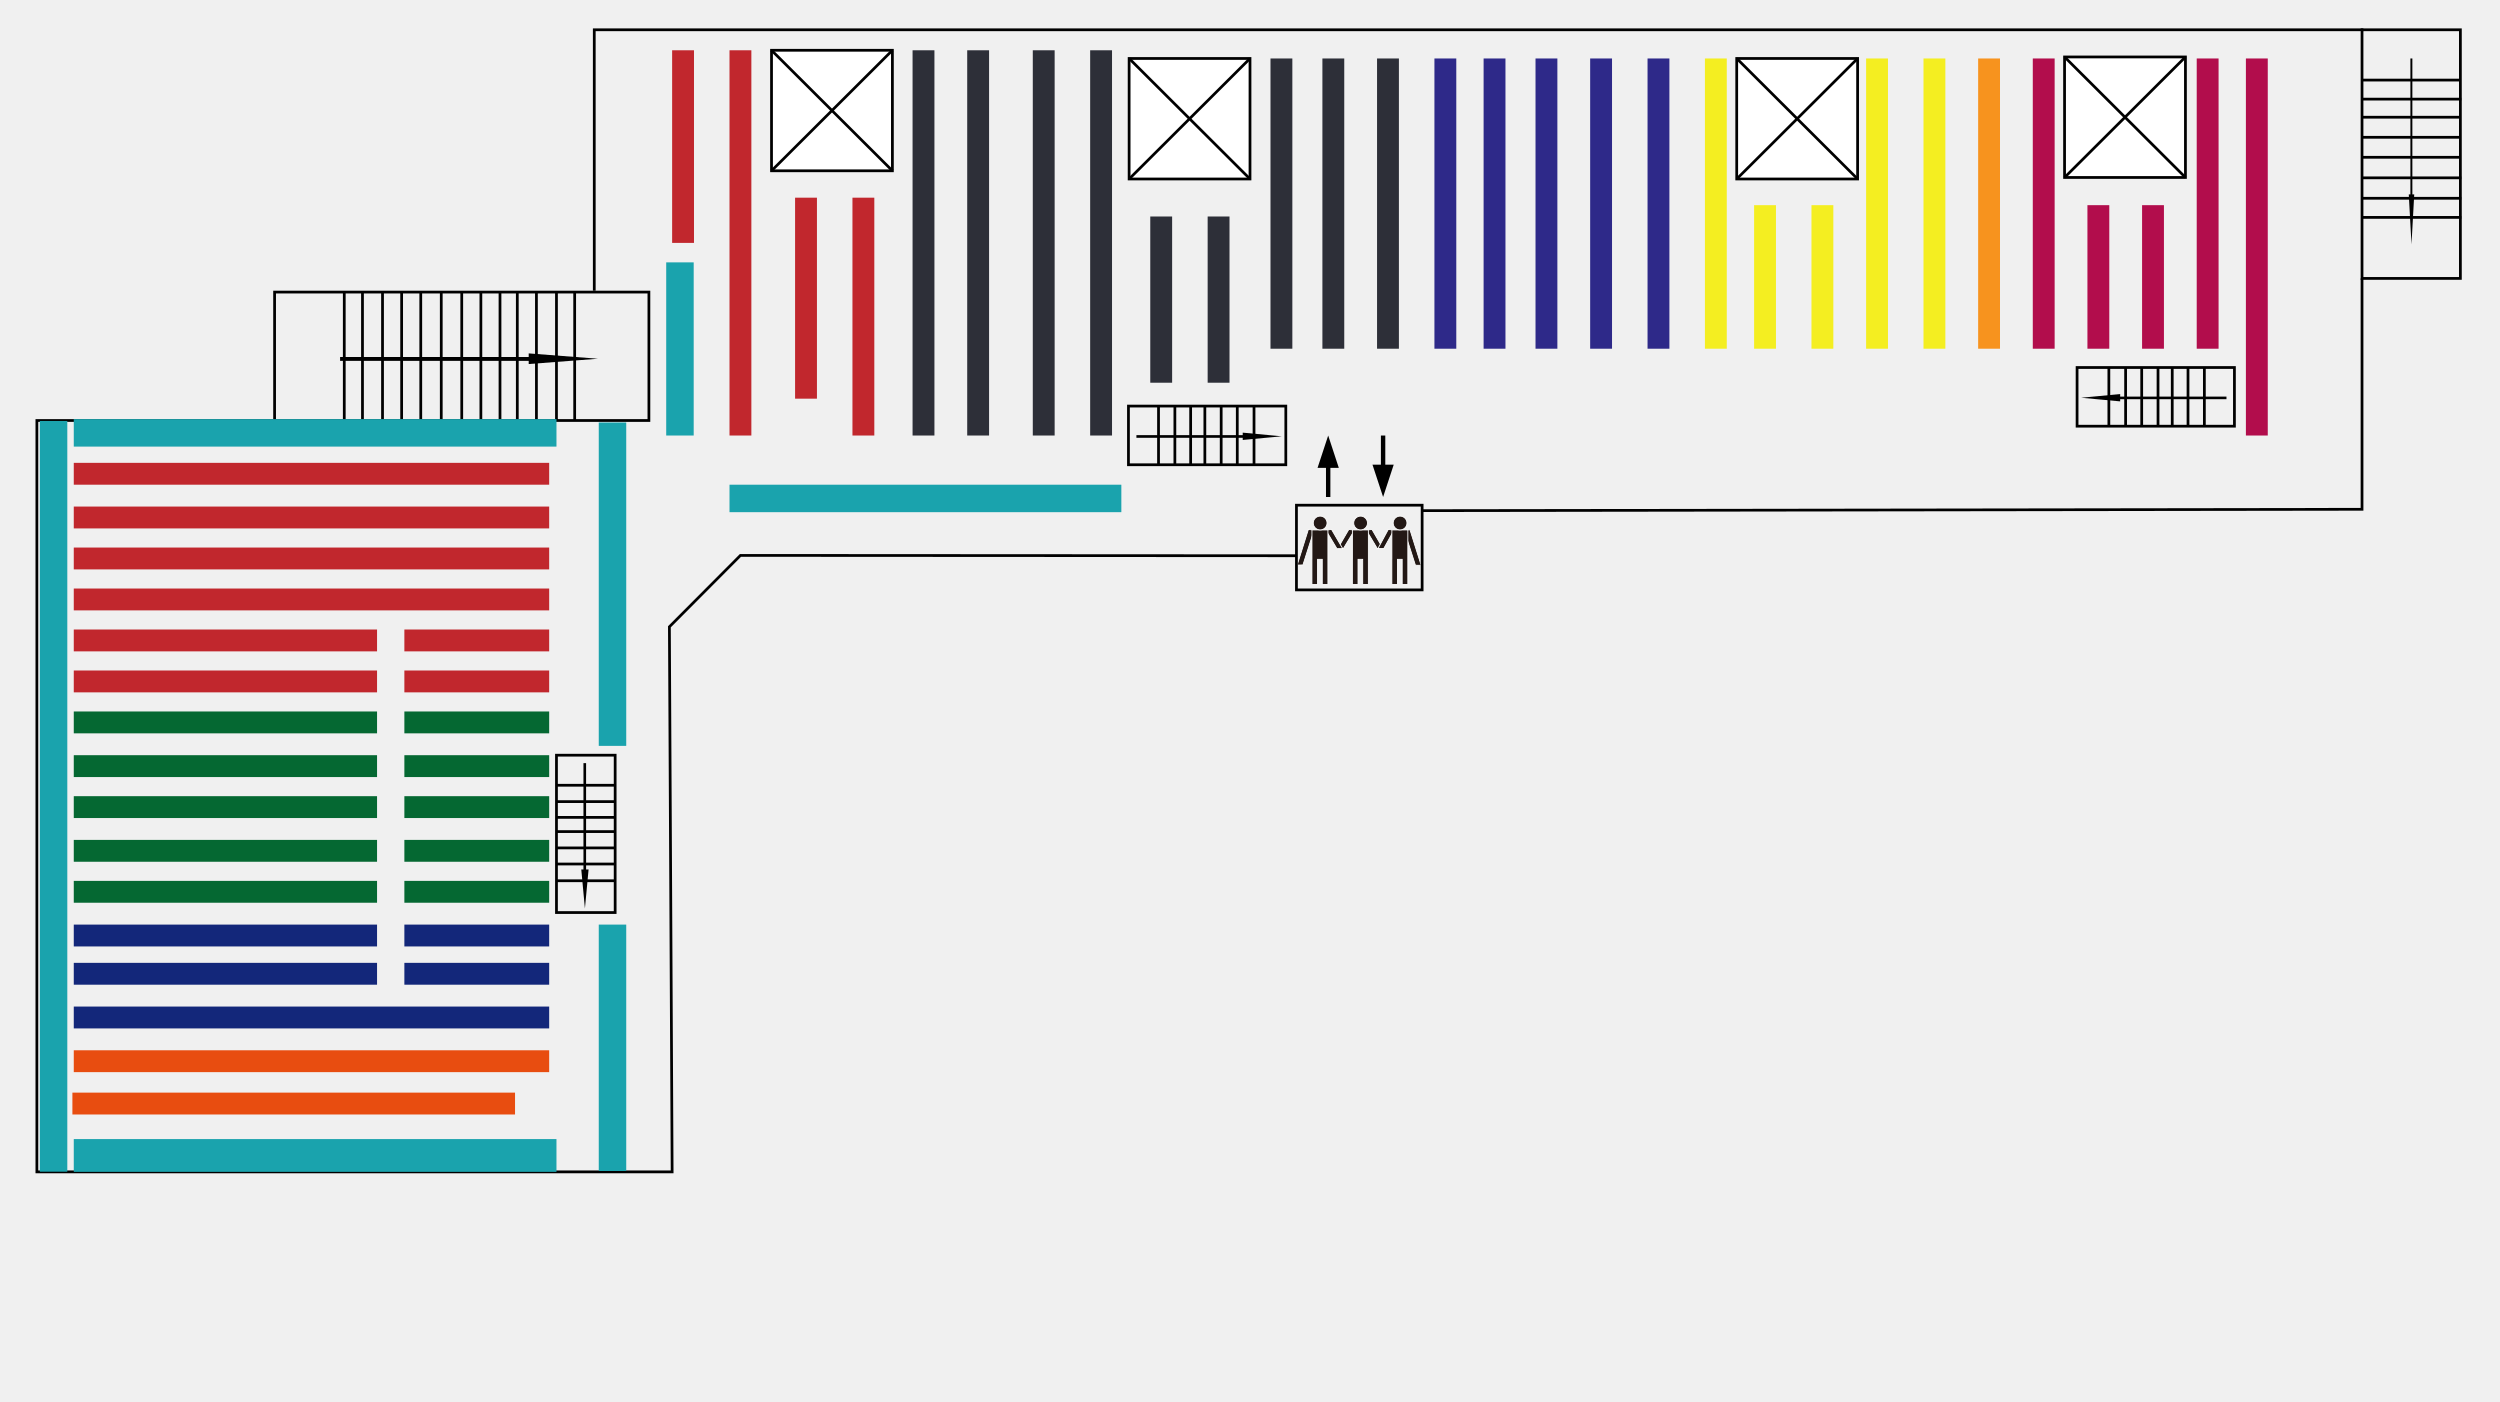
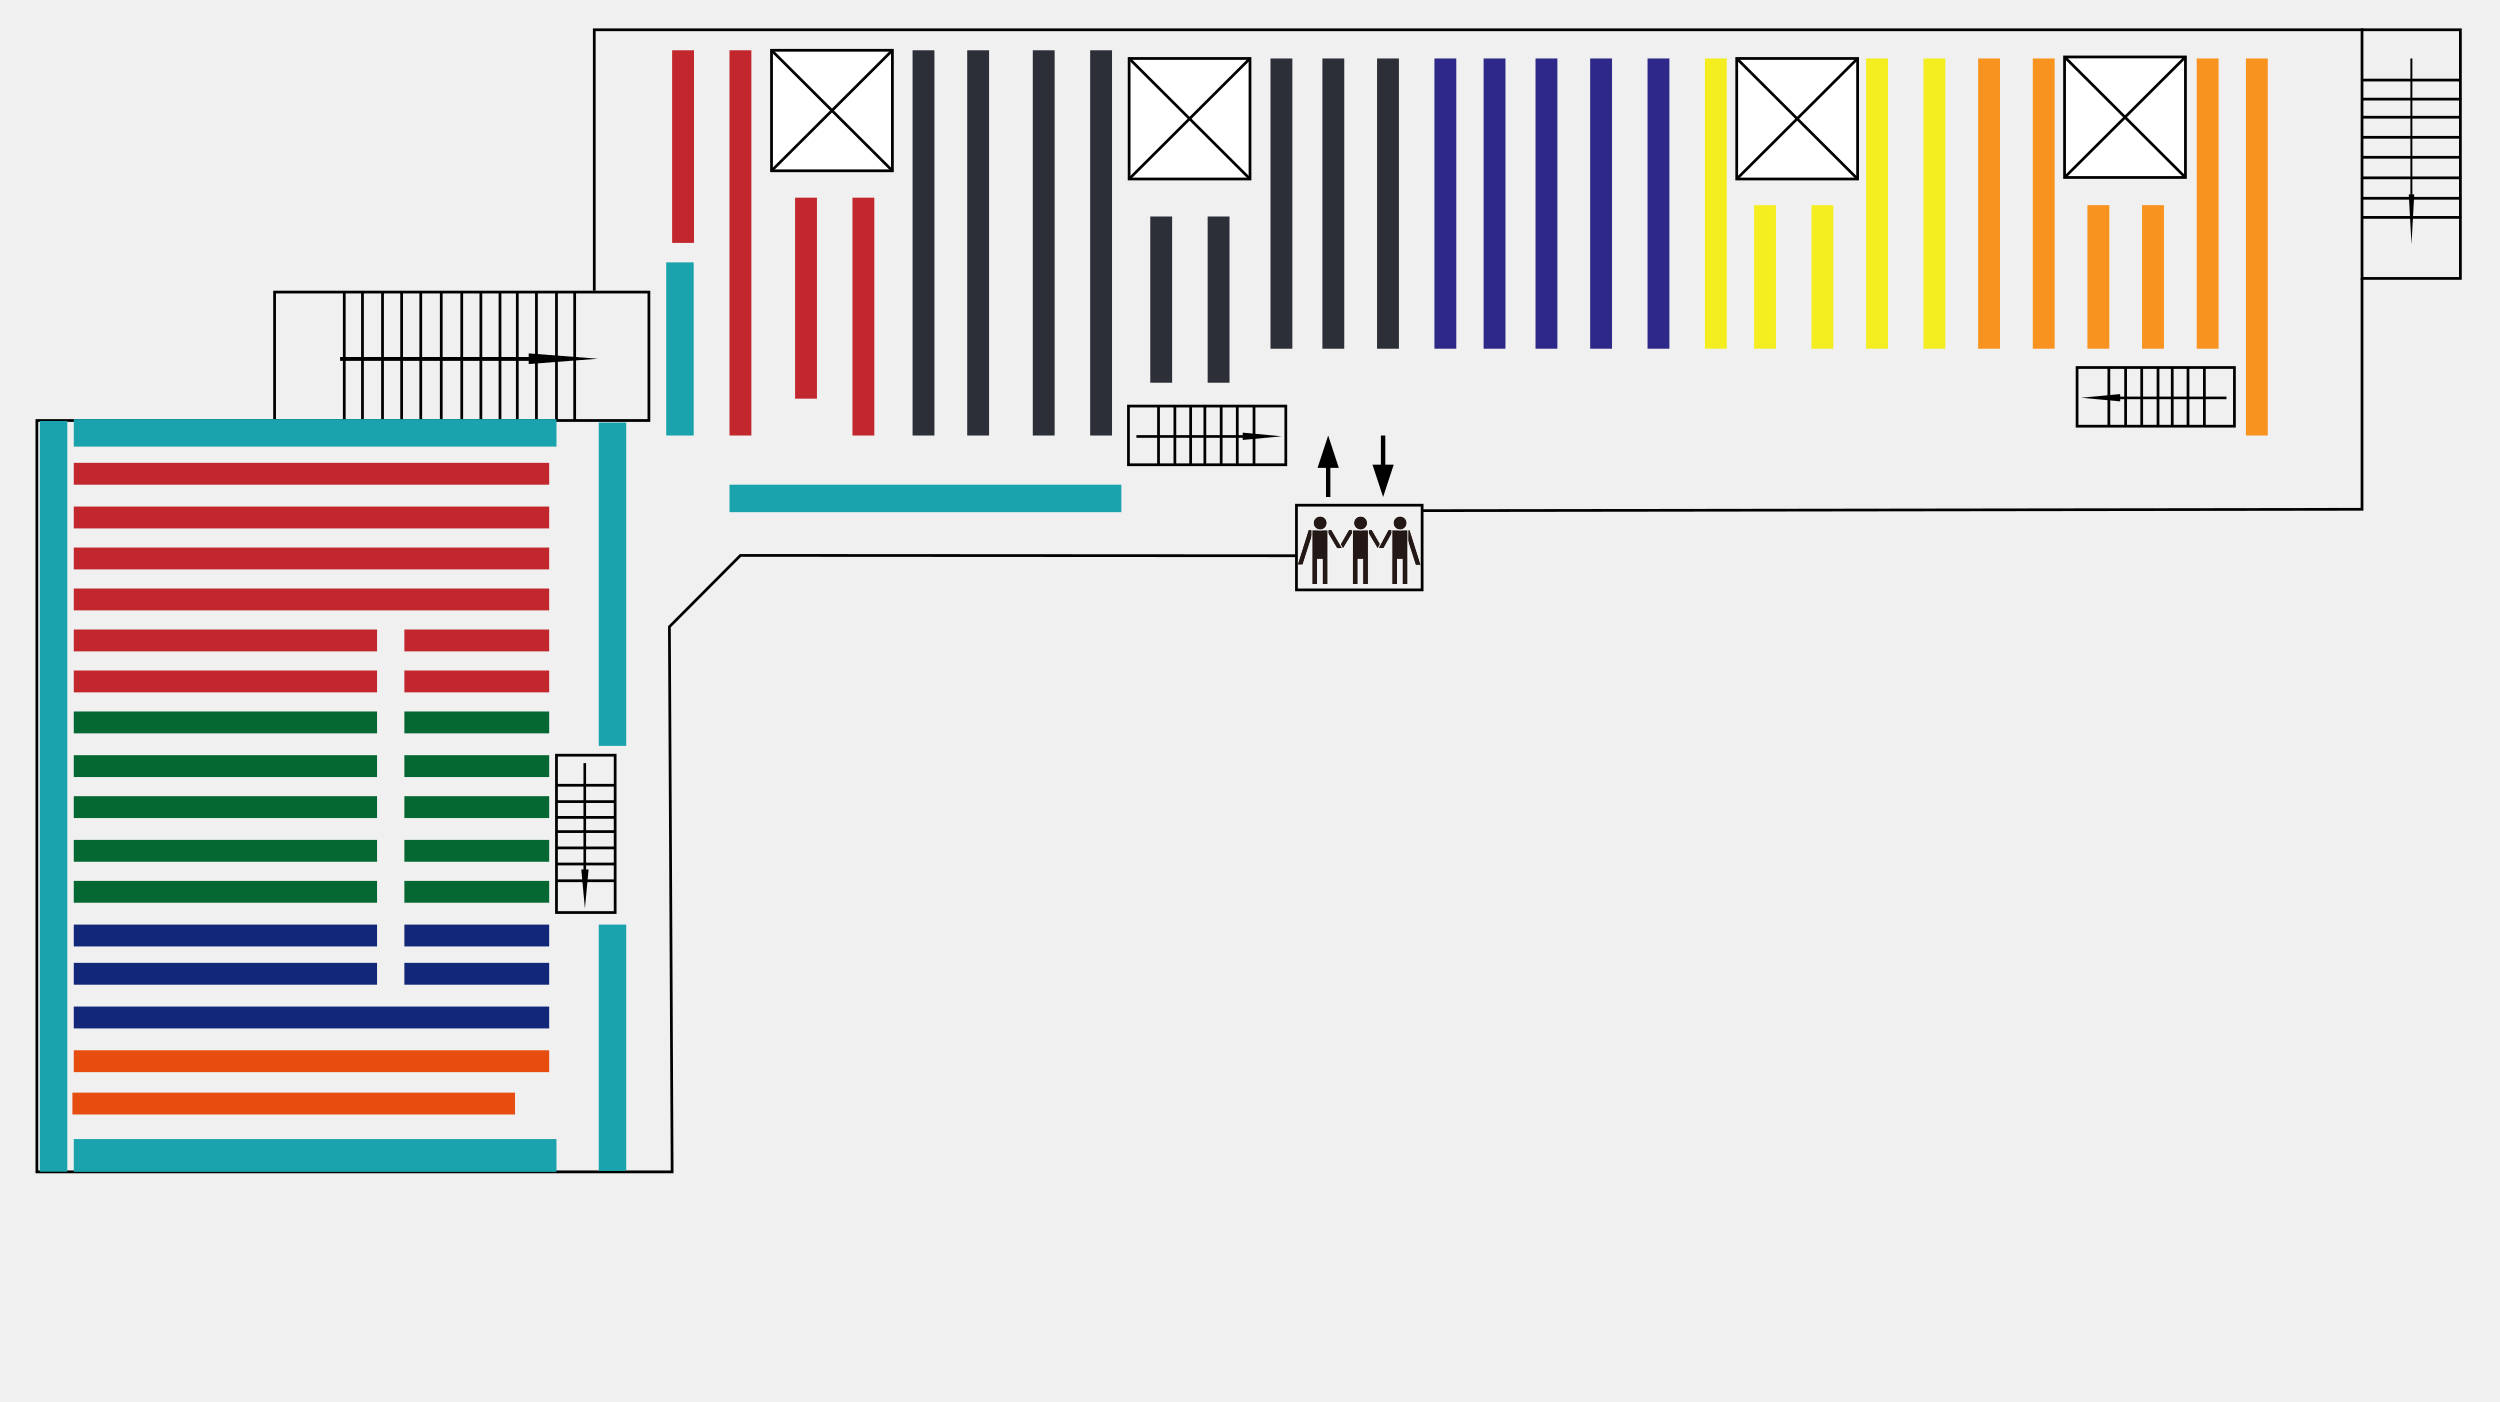
<svg xmlns="http://www.w3.org/2000/svg" version="1.1" id="DrexelFloor2" x="0px" y="0px" width="910px" height="510px" viewBox="0 0 910 510" enable-background="new 0 0 910 510" xml:space="preserve">
  <g id="outline">
    <rect id="stair_3_" x="859.776" y="10.841" fill="none" stroke="#000000" stroke-miterlimit="10" width="35.803" height="90.503" />
    <rect id="stair_4_" x="99.951" y="106.317" fill="none" stroke="#000000" stroke-miterlimit="10" width="136.251" height="46.743" />
    <polyline fill="none" stroke="#000000" stroke-miterlimit="10" points="216.312,105.82 216.312,10.841 860.273,10.841  " />
    <polyline fill="none" stroke="#000000" stroke-miterlimit="10" points="99.454,153.06 13.426,153.06 13.426,426.558    244.656,426.558 243.661,228.147 269.519,202.17 471.907,202.29  " />
    <g>
      <g>
        <g>
          <g>
            <g>
              <polygon fill="#231815" stroke="#FFFFFF" stroke-width="0.314" points="490.961,192.727 486.887,199.712 488.988,199.68         493.051,192.943       " />
              <polygon fill="#231815" stroke="#FFFFFF" stroke-width="0.314" points="499.407,192.727 503.447,199.706 501.35,199.696         497.318,192.943       " />
              <polygon fill="#231815" stroke="#FFFFFF" stroke-width="0.314" points="492.271,203.324 492.271,192.894 498.089,192.894         498.089,203.665 498.086,203.665 498.086,212.732 496.021,212.732 496.021,203.595 494.321,203.595 494.321,212.732         492.26,212.732 492.26,203.324       " />
              <g>
                <circle fill="#231815" stroke="#FFFFFF" stroke-width="0.314" cx="495.258" cy="190.38" r="2.514" />
              </g>
            </g>
          </g>
          <g>
            <g>
              <polygon fill="#231815" stroke="#FFFFFF" stroke-width="0.314" points="476.238,192.727 472.166,205.679 474.266,205.647         478.328,192.943       " />
              <polygon fill="#231815" stroke="#FFFFFF" stroke-width="0.314" points="511.146,193.046 515.209,205.75 517.309,205.782         513.236,192.83       " />
              <polygon fill="#231815" stroke="#FFFFFF" stroke-width="0.314" points="484.684,192.727 488.753,199.692 486.637,199.716         482.596,192.943       " />
              <polygon fill="#231815" stroke="#FFFFFF" stroke-width="0.314" points="477.548,203.324 477.548,192.894 483.365,192.894         483.365,203.665 483.364,203.665 483.364,212.732 481.301,212.732 481.301,203.595 479.6,203.595 479.6,212.732         477.536,212.732 477.536,203.324       " />
              <g>
                <circle fill="#231815" stroke="#FFFFFF" stroke-width="0.314" cx="480.537" cy="190.38" r="2.513" />
              </g>
            </g>
          </g>
          <g>
            <g>
              <polygon fill="#231815" stroke="#FFFFFF" stroke-width="0.314" points="505.328,192.727 501.575,199.677 503.682,199.68         507.418,192.943       " />
              <polygon fill="#231815" stroke="#FFFFFF" stroke-width="0.314" points="506.64,203.324 506.64,192.894 512.455,192.894         512.455,203.665 512.455,203.665 512.455,212.732 510.391,212.732 510.391,203.595 508.689,203.595 508.689,212.732         506.627,212.732 506.627,203.324       " />
              <g>
                <circle fill="#231815" stroke="#FFFFFF" stroke-width="0.314" cx="509.627" cy="190.38" r="2.513" />
              </g>
            </g>
          </g>
        </g>
        <path fill="#231815" stroke="#FFFFFF" stroke-miterlimit="10" d="M113.377-62.257" />
        <rect x="471.907" y="183.891" fill="none" stroke="#000000" width="45.748" height="30.831" />
        <g>
          <g>
            <g>
              <polygon points="484.256,170.295 487.322,170.295 483.461,158.53 479.592,170.295 482.658,170.295 482.658,180.907         484.256,180.907       " />
            </g>
          </g>
        </g>
        <g>
          <g>
            <g>
              <polygon points="504.247,158.53 502.648,158.53 502.648,169.142 499.582,169.142 503.452,180.907 507.312,169.142         504.247,169.142       " />
            </g>
          </g>
        </g>
      </g>
    </g>
    <polyline fill="none" stroke="#000000" stroke-miterlimit="10" points="517.655,185.878 859.776,185.382 859.776,101.344  " />
    <g id="stair">
      <g>
        <line fill="none" stroke="#000000" stroke-miterlimit="10" x1="125.312" y1="106.317" x2="125.312" y2="153.06" />
        <line fill="none" stroke="#000000" stroke-miterlimit="10" x1="131.942" y1="106.317" x2="131.942" y2="153.06" />
        <line fill="none" stroke="#000000" stroke-miterlimit="10" x1="139.235" y1="106.317" x2="139.235" y2="153.06" />
        <line fill="none" stroke="#000000" stroke-miterlimit="10" x1="146.197" y1="106.317" x2="146.197" y2="153.06" />
        <line fill="none" stroke="#000000" stroke-miterlimit="10" x1="153.159" y1="106.317" x2="153.159" y2="153.06" />
        <line fill="none" stroke="#000000" stroke-miterlimit="10" x1="160.618" y1="106.317" x2="160.618" y2="153.06" />
        <line fill="none" stroke="#000000" stroke-miterlimit="10" x1="168.077" y1="106.317" x2="168.077" y2="153.06" />
        <line fill="none" stroke="#000000" stroke-miterlimit="10" x1="175.038" y1="106.317" x2="175.038" y2="153.06" />
        <line fill="none" stroke="#000000" stroke-miterlimit="10" x1="182" y1="106.317" x2="182" y2="153.06" />
        <line fill="none" stroke="#000000" stroke-miterlimit="10" x1="188.298" y1="106.317" x2="188.298" y2="153.06" />
        <line fill="none" stroke="#000000" stroke-miterlimit="10" x1="195.26" y1="106.317" x2="195.26" y2="153.06" />
        <line fill="none" stroke="#000000" stroke-miterlimit="10" x1="202.554" y1="106.317" x2="202.554" y2="153.06" />
        <line fill="none" stroke="#000000" stroke-miterlimit="10" x1="209.184" y1="106.317" x2="209.184" y2="153.06" />
        <polygon points="192.445,128.634 217.667,130.58 192.445,132.51 192.445,131.354 123.791,131.354 123.791,129.959      192.445,129.959    " />
      </g>
      <g>
        <line fill="none" stroke="#000000" stroke-miterlimit="10" x1="859.776" y1="29.149" x2="895.579" y2="29.149" />
        <line fill="none" stroke="#000000" stroke-miterlimit="10" x1="860.107" y1="36.081" x2="895.91" y2="36.081" />
        <line fill="none" stroke="#000000" stroke-miterlimit="10" x1="859.776" y1="57.253" x2="895.579" y2="57.253" />
        <line fill="none" stroke="#000000" stroke-miterlimit="10" x1="859.776" y1="49.974" x2="895.579" y2="49.974" />
        <line fill="none" stroke="#000000" stroke-miterlimit="10" x1="859.776" y1="42.667" x2="895.579" y2="42.667" />
        <line fill="none" stroke="#000000" stroke-miterlimit="10" x1="860.107" y1="64.734" x2="895.91" y2="64.734" />
        <line fill="none" stroke="#000000" stroke-miterlimit="10" x1="860.107" y1="72.171" x2="895.91" y2="72.171" />
        <line fill="none" stroke="#000000" stroke-miterlimit="10" x1="860.107" y1="79.133" x2="895.91" y2="79.133" />
        <polygon points="878.78,70.764 877.784,88.941 876.793,70.764 877.386,70.764 877.386,21.284 878.102,21.284 878.102,70.764         " />
      </g>
    </g>
    <line fill="none" stroke="#000000" stroke-miterlimit="10" x1="280.833" y1="18.301" x2="324.833" y2="62.167" />
    <rect x="280.833" y="18.301" fill="#FFFFFF" stroke="#000000" stroke-miterlimit="10" width="44" height="43.866" />
    <line fill="none" stroke="#000000" stroke-miterlimit="10" x1="324.833" y1="18.301" x2="280.833" y2="62.167" />
    <rect x="411" y="21.284" fill="#FFFFFF" stroke="#000000" stroke-miterlimit="10" width="44" height="43.866" />
    <line fill="none" stroke="#000000" stroke-miterlimit="10" x1="411" y1="21.284" x2="455" y2="65.15" />
    <line fill="none" stroke="#000000" stroke-miterlimit="10" x1="455" y1="21.284" x2="411" y2="65.15" />
    <rect x="632.167" y="21.284" fill="#FFFFFF" stroke="#000000" stroke-miterlimit="10" width="44" height="43.866" />
    <line fill="none" stroke="#000000" stroke-miterlimit="10" x1="632.167" y1="21.284" x2="676.167" y2="65.15" />
    <line fill="none" stroke="#000000" stroke-miterlimit="10" x1="676.167" y1="21.284" x2="632.167" y2="65.15" />
    <rect x="751.5" y="20.733" fill="#FFFFFF" stroke="#000000" stroke-miterlimit="10" width="44" height="43.866" />
    <line fill="none" stroke="#000000" stroke-miterlimit="10" x1="751.5" y1="20.733" x2="795.5" y2="64.6" />
    <line fill="none" stroke="#000000" stroke-miterlimit="10" x1="795.5" y1="20.733" x2="751.5" y2="64.6" />
    <g id="lstair">
      <line fill="none" stroke="#000000" stroke-miterlimit="10" x1="202.631" y1="320.596" x2="223.992" y2="320.596" />
      <line fill="none" stroke="#000000" stroke-miterlimit="10" x1="202.631" y1="314.5" x2="223.992" y2="314.5" />
      <line fill="none" stroke="#000000" stroke-miterlimit="10" x1="202.631" y1="308.64" x2="223.992" y2="308.64" />
      <line fill="none" stroke="#000000" stroke-miterlimit="10" x1="202.631" y1="302.699" x2="223.992" y2="302.699" />
      <line fill="none" stroke="#000000" stroke-miterlimit="10" x1="202.554" y1="297.527" x2="223.916" y2="297.527" />
      <line fill="none" stroke="#000000" stroke-miterlimit="10" x1="202.631" y1="291.787" x2="223.992" y2="291.787" />
      <line fill="none" stroke="#000000" stroke-miterlimit="10" x1="202.554" y1="285.833" x2="223.916" y2="285.833" />
      <rect x="202.554" y="274.891" fill="none" stroke="#000000" stroke-miterlimit="10" width="21.361" height="57.275" />
      <line fill="none" stroke="#000000" stroke-miterlimit="10" x1="456.464" y1="169.096" x2="456.464" y2="147.734" />
      <line fill="none" stroke="#000000" stroke-miterlimit="10" x1="450.368" y1="169.096" x2="450.368" y2="147.734" />
      <line fill="none" stroke="#000000" stroke-miterlimit="10" x1="444.508" y1="169.096" x2="444.508" y2="147.734" />
      <line fill="none" stroke="#000000" stroke-miterlimit="10" x1="438.567" y1="169.096" x2="438.567" y2="147.734" />
      <line fill="none" stroke="#000000" stroke-miterlimit="10" x1="433.396" y1="169.172" x2="433.396" y2="147.811" />
      <line fill="none" stroke="#000000" stroke-miterlimit="10" x1="427.655" y1="169.096" x2="427.655" y2="147.734" />
      <line fill="none" stroke="#000000" stroke-miterlimit="10" x1="421.701" y1="169.172" x2="421.701" y2="147.811" />
      <rect x="410.759" y="147.811" fill="none" stroke="#000000" stroke-miterlimit="10" width="57.275" height="21.361" />
      <line fill="none" stroke="#000000" stroke-miterlimit="10" x1="767.626" y1="155.058" x2="767.626" y2="133.696" />
      <line fill="none" stroke="#000000" stroke-miterlimit="10" x1="773.722" y1="155.058" x2="773.722" y2="133.696" />
      <line fill="none" stroke="#000000" stroke-miterlimit="10" x1="779.582" y1="155.058" x2="779.582" y2="133.696" />
      <line fill="none" stroke="#000000" stroke-miterlimit="10" x1="785.521" y1="155.058" x2="785.521" y2="133.696" />
      <line fill="none" stroke="#000000" stroke-miterlimit="10" x1="790.693" y1="155.134" x2="790.693" y2="133.773" />
      <line fill="none" stroke="#000000" stroke-miterlimit="10" x1="796.435" y1="155.058" x2="796.435" y2="133.696" />
      <line fill="none" stroke="#000000" stroke-miterlimit="10" x1="802.389" y1="155.134" x2="802.389" y2="133.773" />
      <rect x="756.056" y="133.773" fill="none" stroke="#000000" stroke-miterlimit="10" width="57.275" height="21.361" />
      <g>
        <polygon points="214.244,316.48 212.909,330.695 211.585,316.48 212.378,316.48 212.378,277.787 213.335,277.787 213.335,316.48         " />
        <polygon points="452.349,157.483 466.562,158.817 452.349,160.142 452.349,159.349 413.655,159.349 413.655,158.392      452.349,158.392    " />
        <polygon points="771.741,143.445 757.526,144.779 771.741,146.104 771.741,145.311 810.435,145.311 810.435,144.354      771.741,144.354    " />
      </g>
    </g>
    <line fill="none" stroke="#000000" stroke-miterlimit="10" x1="280.833" y1="18.301" x2="324.833" y2="62.167" />
  </g>
  <g id="active">
    <g id="studyStation">
      <rect x="14.5" y="153.231" fill="#1AA3AD" width="10" height="273.269" />
      <rect x="217.948" y="153.787" fill="#1AA3AD" width="10" height="117.712" />
      <rect x="217.948" y="336.552" fill="#1AA3AD" width="10" height="89.692" />
      <rect x="26.853" y="152.563" fill="#1AA3AD" width="175.702" height="10" />
      <rect x="26.853" y="414.623" fill="#1AA3AD" width="175.702" height="11.935" />
      <rect x="265.541" y="176.432" fill="#1AA3AD" width="142.628" height="10" />
      <rect x="242.502" y="95.5" fill="#1AA3AD" width="10" height="63.031" />
    </g>
-     <rect id="s45" x="817.508" y="21.284" fill="#B20D4C" width="7.957" height="137.246" />
-     <rect id="s44" x="799.606" y="21.284" fill="#B20D4C" width="7.956" height="105.649" />
-     <rect id="s41" x="739.935" y="21.284" fill="#B20D4C" width="7.956" height="105.649" />
+     <rect id="s45" x="817.508" y="21.284" fill="#F7931E" width="7.957" height="137.246" />
+     <rect id="s44" x="799.606" y="21.284" fill="#F7931E" width="7.956" height="105.649" />
+     <rect id="s41" x="739.935" y="21.284" fill="#F7931E" width="7.956" height="105.649" />
    <rect id="s40" x="720.044" y="21.284" fill="#F7931E" width="7.956" height="105.649" />
    <rect id="s39" x="700.153" y="21.284" fill="#F4EE21" width="7.956" height="105.649" />
    <rect id="s35" x="620.59" y="21.284" fill="#F4EE21" width="7.957" height="105.649" />
    <rect id="s34" x="599.705" y="21.284" fill="#2E2989" width="7.956" height="105.649" />
    <rect id="s33" x="578.819" y="21.284" fill="#2E2989" width="7.957" height="105.649" />
    <rect id="s32" x="558.929" y="21.284" fill="#2E2989" width="7.956" height="105.649" />
    <rect id="s31" x="540.033" y="21.284" fill="#2E2989" width="7.956" height="105.649" />
    <rect id="s30" x="522.131" y="21.284" fill="#2E2989" width="7.957" height="105.649" />
    <rect id="s29" x="501.246" y="21.284" fill="#2D2F38" width="7.956" height="105.649" />
-     <rect id="s28" x="481.355" y="21.284" fill="#2D2F38" width="7.954" height="105.649" />
+     <rect id="s28" x="481.355" y="21.284" fill="#2D2F38" width="7.953" height="105.649" />
    <rect id="s27" x="462.459" y="21.284" fill="#2D2F38" width="7.956" height="105.649" />
    <rect id="s26" x="439.585" y="78.805" fill="#2D2F38" width="7.956" height="60.505" />
    <rect id="s25" x="418.699" y="78.805" fill="#2D2F38" width="7.956" height="60.505" />
    <rect id="s24" x="396.819" y="18.301" fill="#2D2F38" width="7.957" height="140.229" />
    <rect id="s23" x="375.935" y="18.301" fill="#2D2F38" width="7.956" height="140.229" />
    <rect id="s22" x="352.065" y="18.301" fill="#2D2F38" width="7.957" height="140.229" />
    <rect id="s21" x="332.175" y="18.301" fill="#2D2F38" width="7.957" height="140.229" />
    <rect id="s20" x="310.295" y="71.954" fill="#C1272D" width="7.957" height="86.577" />
    <rect id="s19" x="289.41" y="71.954" fill="#C1272D" width="7.957" height="73.163" />
    <rect id="s18" x="265.541" y="18.301" fill="#C1272D" width="7.956" height="140.229" />
    <rect id="s17" x="244.656" y="18.301" fill="#C1272D" width="7.956" height="70.114" />
    <rect id="s38" x="679.268" y="21.284" fill="#F4EE21" width="7.956" height="105.649" />
    <rect id="s37" x="659.377" y="74.68" fill="#F4EE21" width="7.956" height="52.254" />
-     <rect id="s42" x="759.825" y="74.68" fill="#B20D4C" width="7.956" height="52.254" />
-     <rect id="s43" x="779.716" y="74.68" fill="#B20D4C" width="7.956" height="52.254" />
+     <rect id="s42" x="759.825" y="74.68" fill="#F7931E" width="7.956" height="52.254" />
+     <rect id="s43" x="779.716" y="74.68" fill="#F7931E" width="7.956" height="52.254" />
    <rect id="s36" x="638.492" y="74.68" fill="#F4EE21" width="7.956" height="52.254" />
    <rect id="s16" x="26.853" y="168.476" fill="#C1272D" width="173.049" height="7.956" />
    <rect id="s15" x="26.853" y="184.388" fill="#C1272D" width="173.049" height="7.956" />
    <rect id="s14" x="26.853" y="199.306" fill="#C1272D" width="173.049" height="7.956" />
    <rect id="s13" x="26.853" y="214.224" fill="#C1272D" width="173.049" height="7.956" />
    <rect id="s3" x="26.853" y="366.388" fill="#13277A" width="173.049" height="7.956" />
    <rect id="s2" x="26.853" y="382.301" fill="#E84D10" width="173.049" height="7.956" />
    <rect id="s1" x="26.355" y="397.716" fill="#E84D10" width="161.115" height="7.956" />
    <g id="s12">
      <rect x="26.853" y="229.142" fill="#C1272D" width="110.394" height="7.956" />
      <rect x="147.191" y="229.142" fill="#C1272D" width="52.71" height="7.956" />
    </g>
    <g id="s11">
      <rect x="26.853" y="244.06" fill="#C1272D" width="110.394" height="7.957" />
      <rect x="147.191" y="244.06" fill="#C1272D" width="52.71" height="7.957" />
    </g>
    <g id="s10">
      <rect x="26.853" y="258.979" fill="#056832" width="110.394" height="7.957" />
      <rect x="147.191" y="258.979" fill="#056832" width="52.71" height="7.957" />
    </g>
    <g id="s9">
      <rect x="26.853" y="274.891" fill="#056832" width="110.394" height="7.957" />
      <rect x="147.191" y="274.891" fill="#056832" width="52.71" height="7.957" />
    </g>
    <g id="s8">
      <rect x="26.853" y="289.809" fill="#056832" width="110.394" height="7.957" />
      <rect x="147.191" y="289.809" fill="#056832" width="52.71" height="7.957" />
    </g>
    <g id="s7">
      <rect x="26.853" y="305.721" fill="#056832" width="110.394" height="7.957" />
      <rect x="147.191" y="305.721" fill="#056832" width="52.71" height="7.957" />
    </g>
    <g id="s6">
      <rect x="26.853" y="320.64" fill="#056832" width="110.394" height="7.956" />
      <rect x="147.191" y="320.64" fill="#056832" width="52.71" height="7.956" />
    </g>
    <g id="s5">
      <rect x="26.853" y="336.552" fill="#13277A" width="110.394" height="7.956" />
      <rect x="147.191" y="336.552" fill="#13277A" width="52.71" height="7.956" />
    </g>
    <g id="s4">
      <rect x="26.853" y="350.476" fill="#13277A" width="110.394" height="7.956" />
      <rect x="147.191" y="350.476" fill="#13277A" width="52.71" height="7.956" />
    </g>
  </g>
</svg>
